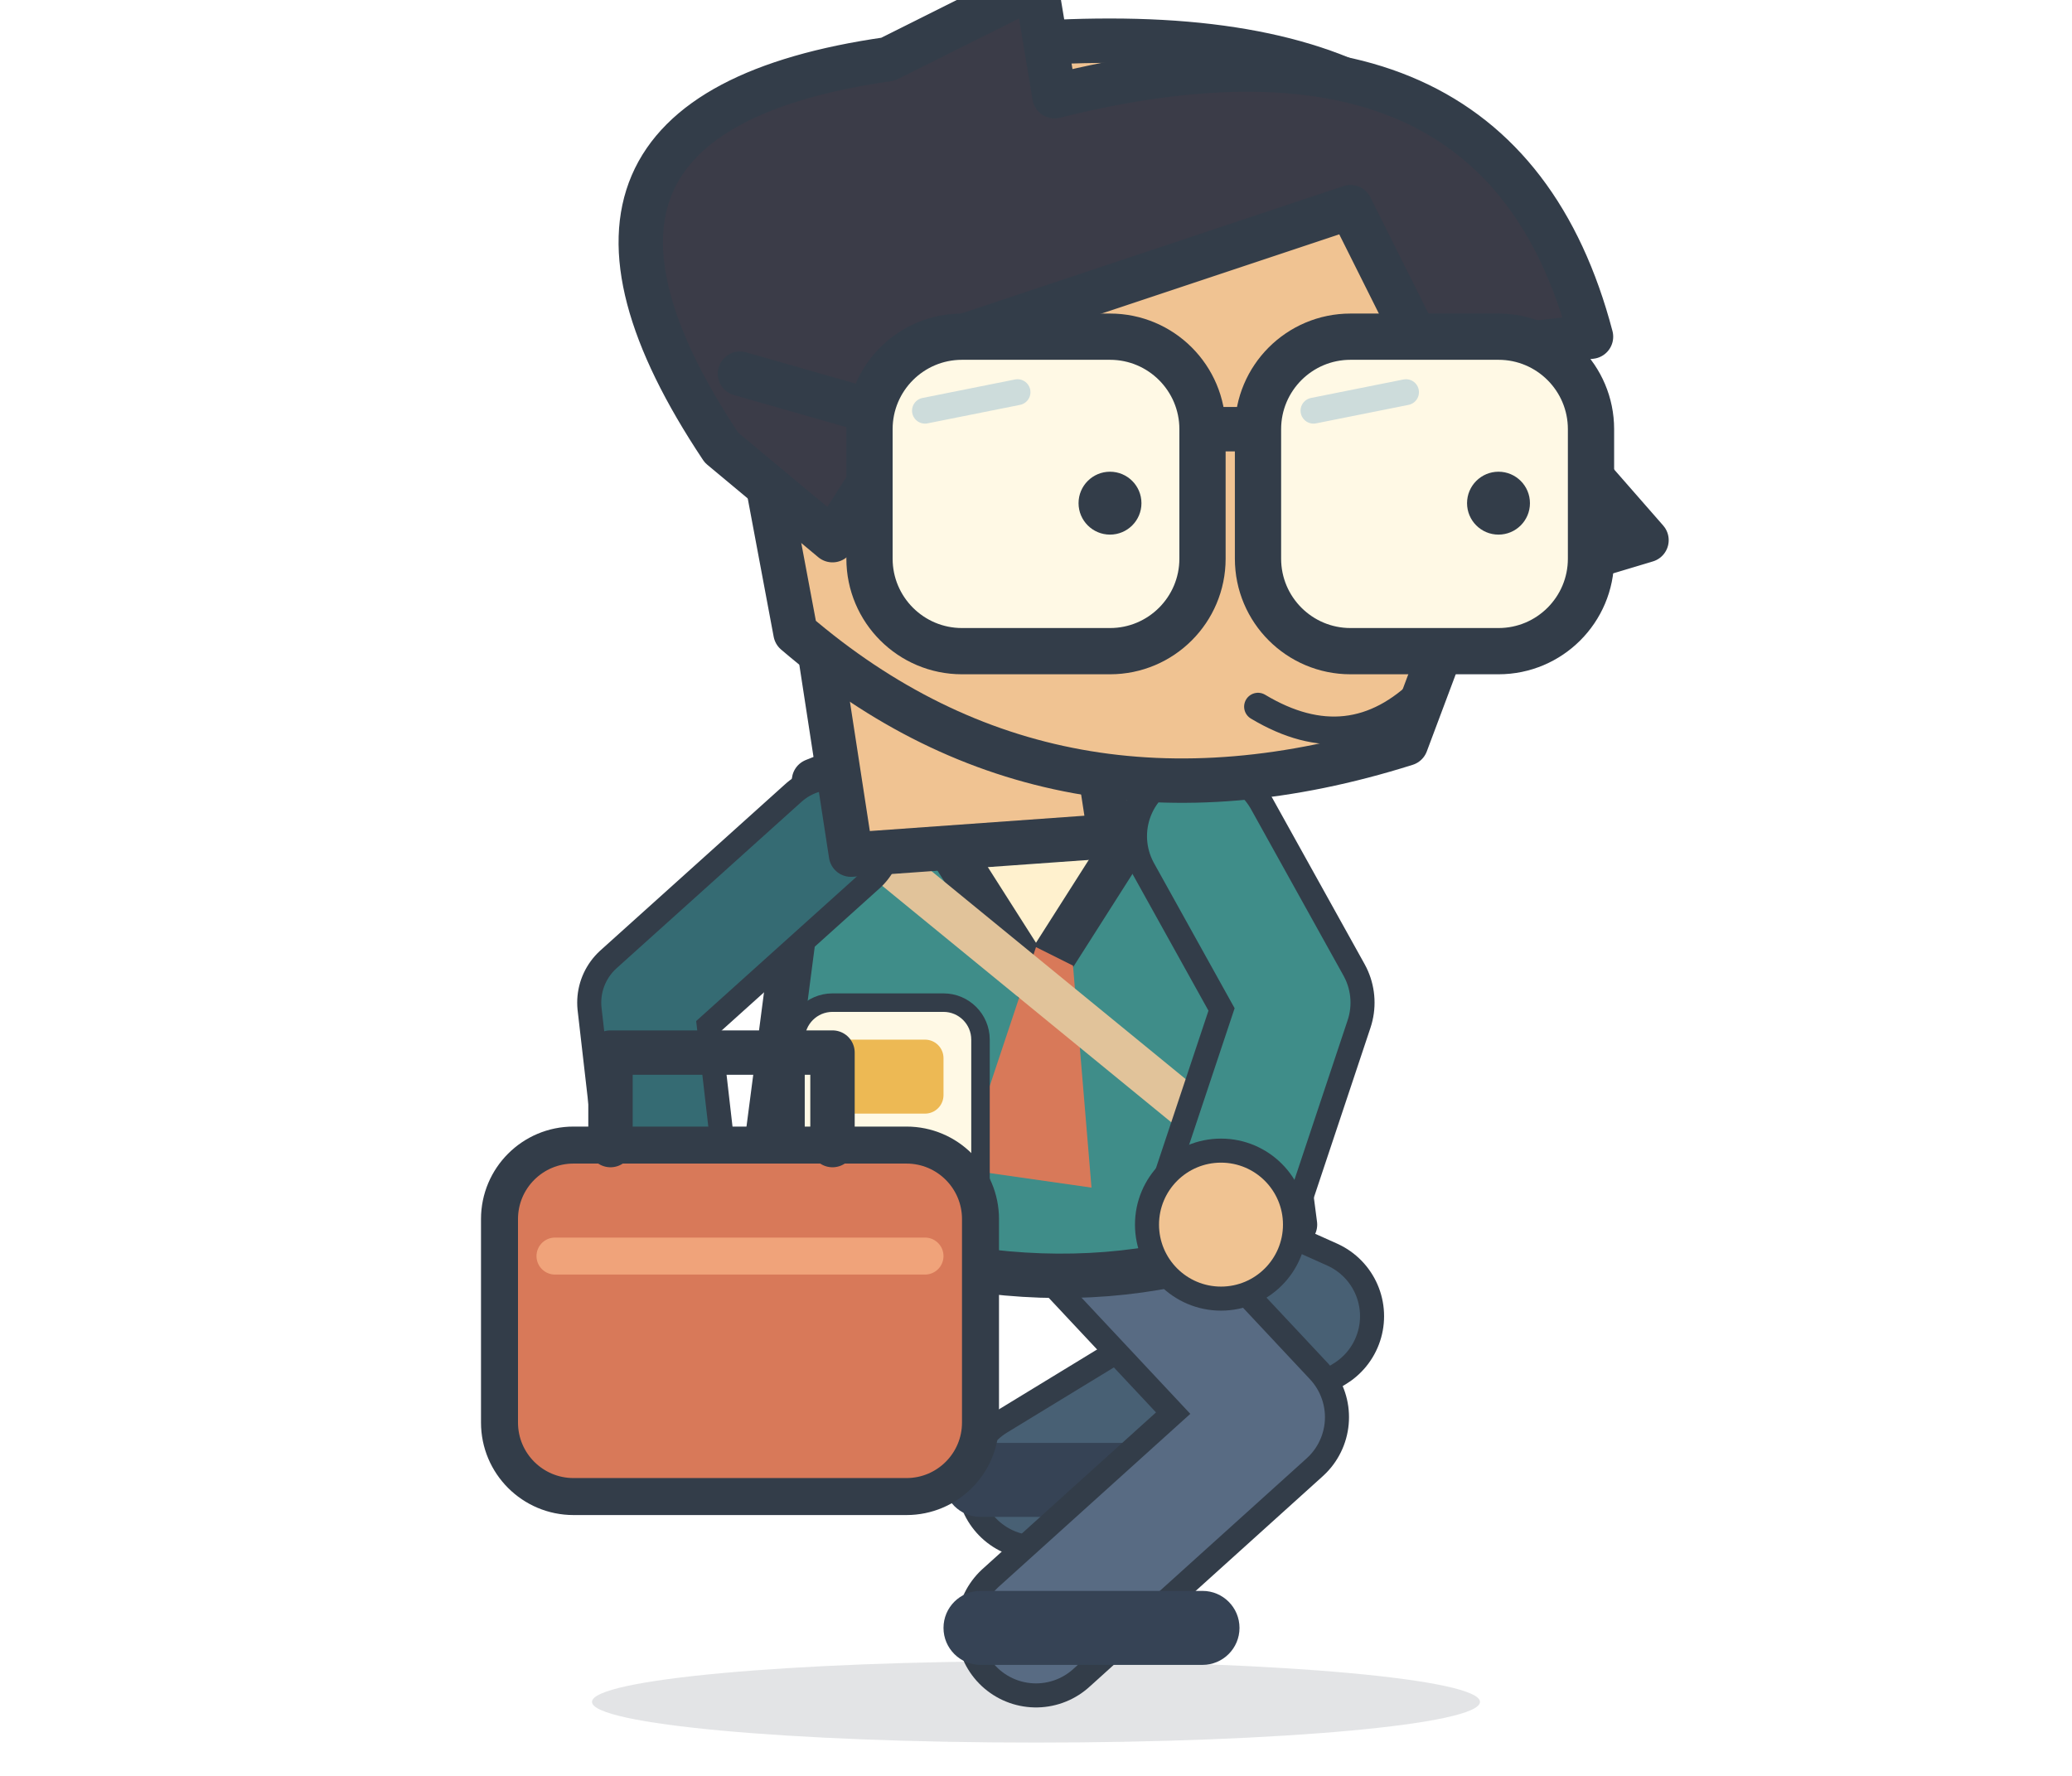
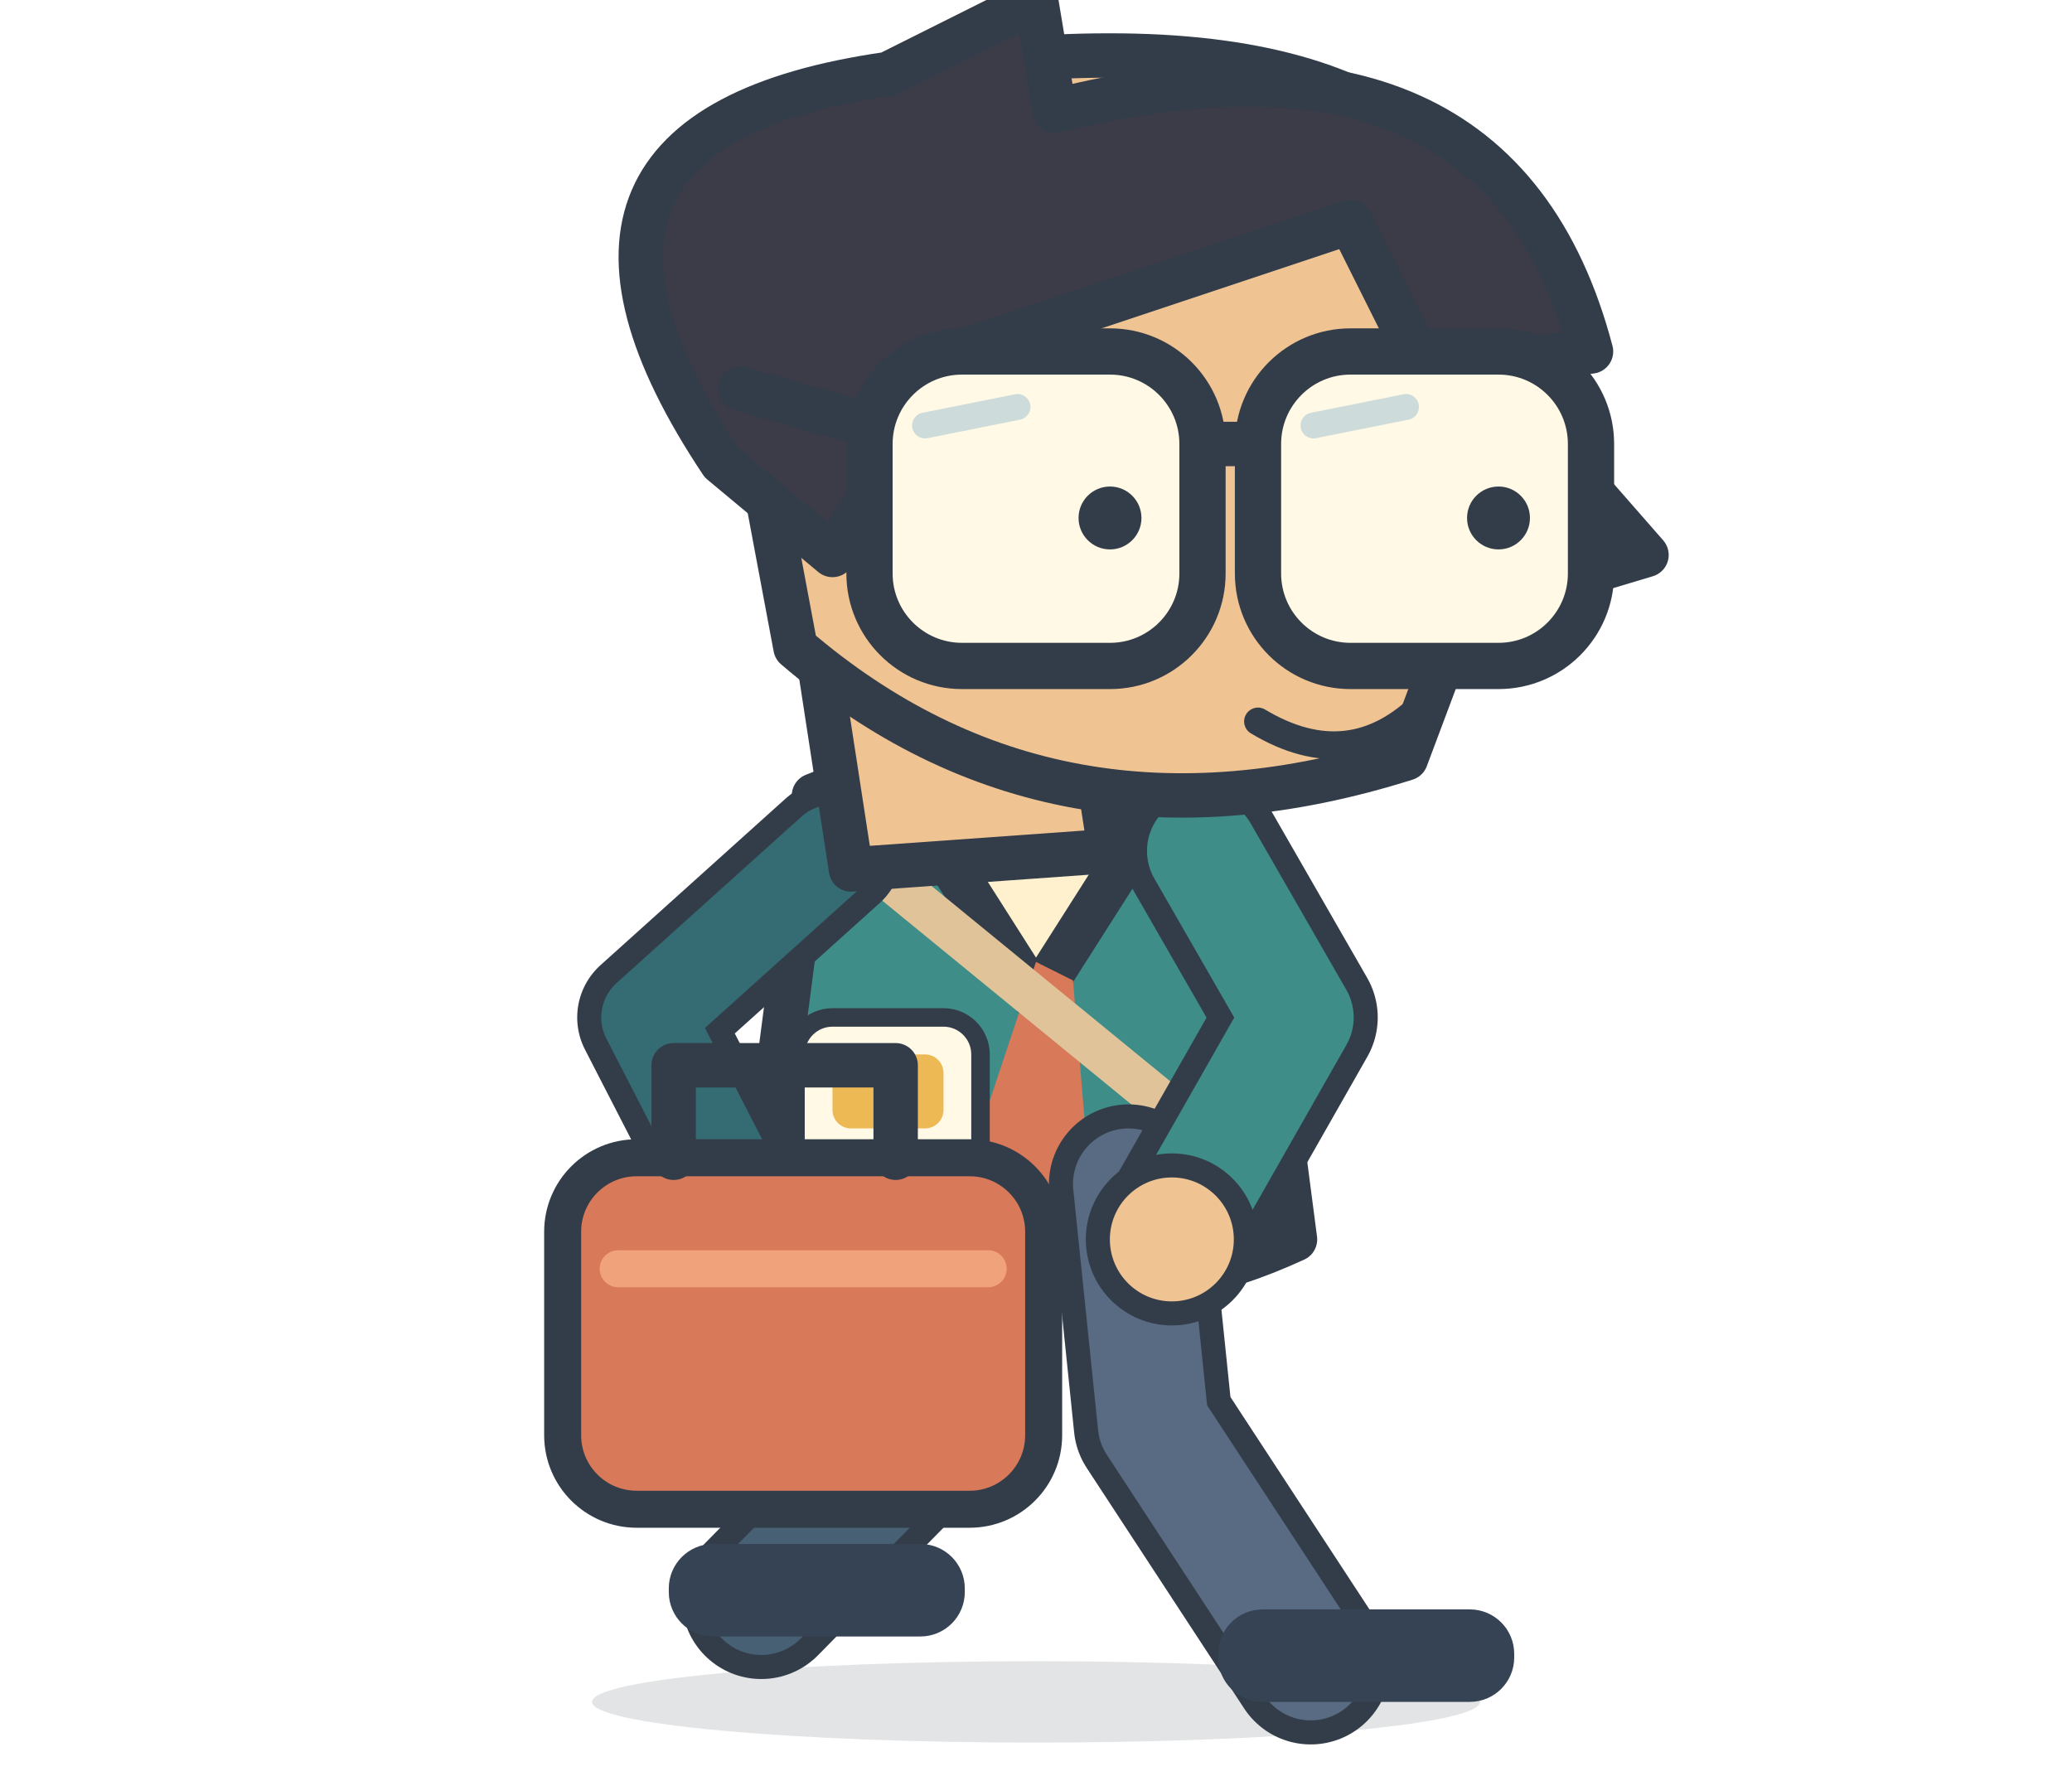
<svg xmlns="http://www.w3.org/2000/svg" width="112" height="96" viewBox="0 0 112 96">
  <ellipse cx="56" cy="92" rx="24" ry="2.2" fill="#333d49" opacity=".14" />
-   <path d="M55 64.2L70.515 71.15L56 80" fill="none" stroke="#333d49" stroke-width="8.6" stroke-linejoin="round" stroke-linecap="round" />
-   <path d="M55 64.2L70.515 71.15L56 80" fill="none" stroke="#486074" stroke-width="6" stroke-linejoin="round" stroke-linecap="round" />
-   <rect x="51" y="78" width="16" height="4" rx="2" fill="#364355" />
-   <path d="M57 64.2L68.619 76.609L56 88" fill="none" stroke="#333d49" stroke-width="8.6" stroke-linejoin="round" stroke-linecap="round" />
-   <path d="M57 64.2L68.619 76.609L56 88" fill="none" stroke="#586b83" stroke-width="6" stroke-linejoin="round" stroke-linecap="round" />
-   <rect x="51" y="86" width="16" height="4" rx="2" fill="#364355" />
-   <g transform="translate(0 -0.8)">
-     <path d="M44 43q12-5 23 1l3 23q-13 6-29-1Z" fill="#3f8d89" stroke="#333d49" stroke-width="2.4" stroke-linejoin="round" stroke-linecap="round" />
-     <path d="m49 43 7 11 7-11" fill="#fff1ce" stroke="#333d49" stroke-width="2.4" stroke-linejoin="round" stroke-linecap="round" />
-     <path d="m56 52-4 12 7 1-1-12" fill="#d87959" />
-     <path d="m45 45 22 18" fill="none" stroke="#e1c39a" stroke-width="2.3" stroke-linejoin="round" stroke-linecap="round" />
-     <rect x="43" y="55" width="10" height="13" rx="2" fill="#fff9e5" stroke="#333d49" stroke-width="1" />
-     <rect x="45" y="57" width="6" height="4" rx="1" fill="#edb954" />
-     <path d="M46 64h4" fill="none" stroke="#d87959" stroke-width="1.5" stroke-linejoin="round" stroke-linecap="round" />
-     <path d="M65 46L70 55L66 67" fill="none" stroke="#333d49" stroke-width="8.6" stroke-linejoin="round" stroke-linecap="round" />
-     <path d="M65 46L70 55L66 67" fill="none" stroke="#3f8d89" stroke-width="6" stroke-linejoin="round" stroke-linecap="round" />
-     <circle cx="66" cy="67" r="4" fill="#f0c392" stroke="#333d49" stroke-width="1.3" />
-     <path d="M45 46L35 55L36 63.7" fill="none" stroke="#333d49" stroke-width="7.6" stroke-linejoin="round" stroke-linecap="round" />
-     <path d="M45 46L35 55L36 63.7" fill="none" stroke="#356b73" stroke-width="5" stroke-linejoin="round" stroke-linecap="round" />
-     <rect x="27" y="62.7" width="26" height="19" rx="4" fill="#d87959" stroke="#333d49" stroke-width="2" />
-     <path d="M33 62.7v-5h12v5" fill="none" stroke="#333d49" stroke-width="2.4" stroke-linejoin="round" stroke-linecap="round" />
-     <path d="M30 68.7h20" fill="none" stroke="#f0a37a" stroke-width="2" stroke-linejoin="round" stroke-linecap="round" />
-     <path d="M44 34 58 33l2 13-14 1Z" fill="#f0c392" stroke="#333d49" stroke-width="2.4" stroke-linejoin="round" stroke-linecap="round" />
-     <path d="M40 19Q37 3 60 3q23 0 22 19l7 8-10 3-3 8q-19 6-33-6Z" fill="#f0c392" stroke="#333d49" stroke-width="2.4" stroke-linejoin="round" stroke-linecap="round" />
-     <path d="M39 25Q27 7 48 4l8-4 1 6q24-6 29 13l-9 1-4-8-21 7-7 11Z" fill="#3b3c48" stroke="#333d49" stroke-width="2.4" stroke-linejoin="round" stroke-linecap="round" />
-     <rect x="47" y="19" width="18" height="17" rx="5" fill="#fff9e5" stroke="#333d49" stroke-width="2.5" />
-     <rect x="68" y="19" width="18" height="17" rx="5" fill="#fff9e5" stroke="#333d49" stroke-width="2.5" />
-     <path d="M65 24h3m-21-1-7-2" fill="none" stroke="#333d49" stroke-width="2.4" stroke-linejoin="round" stroke-linecap="round" />
-     <circle cx="60" cy="28" r="1.7" fill="#333d49" />
-     <circle cx="81" cy="28" r="1.7" fill="#333d49" />
-     <path d="M68 39q5 3 9-1" fill="none" stroke="#333d49" stroke-width="1.5" stroke-linejoin="round" stroke-linecap="round" />
-     <path d="M50 23l5-1m16 1 5-1" fill="none" stroke="#cddcdb" stroke-width="1.4" stroke-linejoin="round" stroke-linecap="round" />
-   </g>
+   <path d="M51 64L50.46 77L41.151 86.464" fill="none" stroke="#333d49" stroke-width="8.6" stroke-linejoin="round" stroke-linecap="round" />
+   <path d="M51 64L50.46 77L41.151 86.464" fill="none" stroke="#486074" stroke-width="6" stroke-linejoin="round" stroke-linecap="round" />
+   <rect x="36.151" y="83.464" width="16" height="5" rx="2.4" fill="#364355" />
+   <path d="M44 43q12-5 23 1l3 23q-13 6-29-1Z" fill="#3f8d89" stroke="#333d49" stroke-width="2.4" stroke-linejoin="round" stroke-linecap="round" />
+   <path d="m49 43 7 11 7-11" fill="#fff1ce" stroke="#333d49" stroke-width="2.4" stroke-linejoin="round" stroke-linecap="round" />
+   <path d="m56 52-4 12 7 1-1-12" fill="#d87959" />
+   <path d="m45 45 22 18" fill="none" stroke="#e1c39a" stroke-width="2.3" stroke-linejoin="round" stroke-linecap="round" />
+   <rect x="43" y="55" width="10" height="13" rx="2" fill="#fff9e5" stroke="#333d49" stroke-width="1" />
+   <rect x="45" y="57" width="6" height="4" rx="1" fill="#edb954" />
+   <path d="M46 64h4" fill="none" stroke="#d87959" stroke-width="1.5" stroke-linejoin="round" stroke-linecap="round" />
+   <path d="M61 64L62.34 77L70.849 90" fill="none" stroke="#333d49" stroke-width="8.6" stroke-linejoin="round" stroke-linecap="round" />
+   <path d="M61 64L62.34 77L70.849 90" fill="none" stroke="#586b83" stroke-width="6" stroke-linejoin="round" stroke-linecap="round" />
+   <rect x="65.849" y="87" width="16" height="5" rx="2.4" fill="#364355" />
+   <path d="M65 46L70.172 55L63.343 67" fill="none" stroke="#333d49" stroke-width="8.6" stroke-linejoin="round" stroke-linecap="round" />
+   <path d="M65 46L70.172 55L63.343 67" fill="none" stroke="#3f8d89" stroke-width="6" stroke-linejoin="round" stroke-linecap="round" />
+   <circle cx="63.343" cy="67" r="4" fill="#f0c392" stroke="#333d49" stroke-width="1.3" />
+   <path d="M45 46L35 55L39.414 63.586" fill="none" stroke="#333d49" stroke-width="7.6" stroke-linejoin="round" stroke-linecap="round" />
+   <path d="M45 46L35 55L39.414 63.586" fill="none" stroke="#356b73" stroke-width="5" stroke-linejoin="round" stroke-linecap="round" />
+   <rect x="30.414" y="62.586" width="26" height="19" rx="4" fill="#d87959" stroke="#333d49" stroke-width="2" />
+   <path d="M36.414 62.586v-5h12v5" fill="none" stroke="#333d49" stroke-width="2.4" stroke-linejoin="round" stroke-linecap="round" />
+   <path d="M33.414 68.586h20" fill="none" stroke="#f0a37a" stroke-width="2" stroke-linejoin="round" stroke-linecap="round" />
+   <path d="M44 34 58 33l2 13-14 1Z" fill="#f0c392" stroke="#333d49" stroke-width="2.4" stroke-linejoin="round" stroke-linecap="round" />
+   <path d="M40 19Q37 3 60 3q23 0 22 19l7 8-10 3-3 8q-19 6-33-6Z" fill="#f0c392" stroke="#333d49" stroke-width="2.4" stroke-linejoin="round" stroke-linecap="round" />
+   <path d="M39 25Q27 7 48 4l8-4 1 6q24-6 29 13l-9 1-4-8-21 7-7 11Z" fill="#3b3c48" stroke="#333d49" stroke-width="2.4" stroke-linejoin="round" stroke-linecap="round" />
+   <rect x="47" y="19" width="18" height="17" rx="5" fill="#fff9e5" stroke="#333d49" stroke-width="2.5" />
+   <rect x="68" y="19" width="18" height="17" rx="5" fill="#fff9e5" stroke="#333d49" stroke-width="2.5" />
+   <path d="M65 24h3m-21-1-7-2" fill="none" stroke="#333d49" stroke-width="2.4" stroke-linejoin="round" stroke-linecap="round" />
+   <circle cx="60" cy="28" r="1.7" fill="#333d49" />
+   <circle cx="81" cy="28" r="1.7" fill="#333d49" />
+   <path d="M68 39q5 3 9-1" fill="none" stroke="#333d49" stroke-width="1.5" stroke-linejoin="round" stroke-linecap="round" />
+   <path d="M50 23l5-1m16 1 5-1" fill="none" stroke="#cddcdb" stroke-width="1.4" stroke-linejoin="round" stroke-linecap="round" />
</svg>
